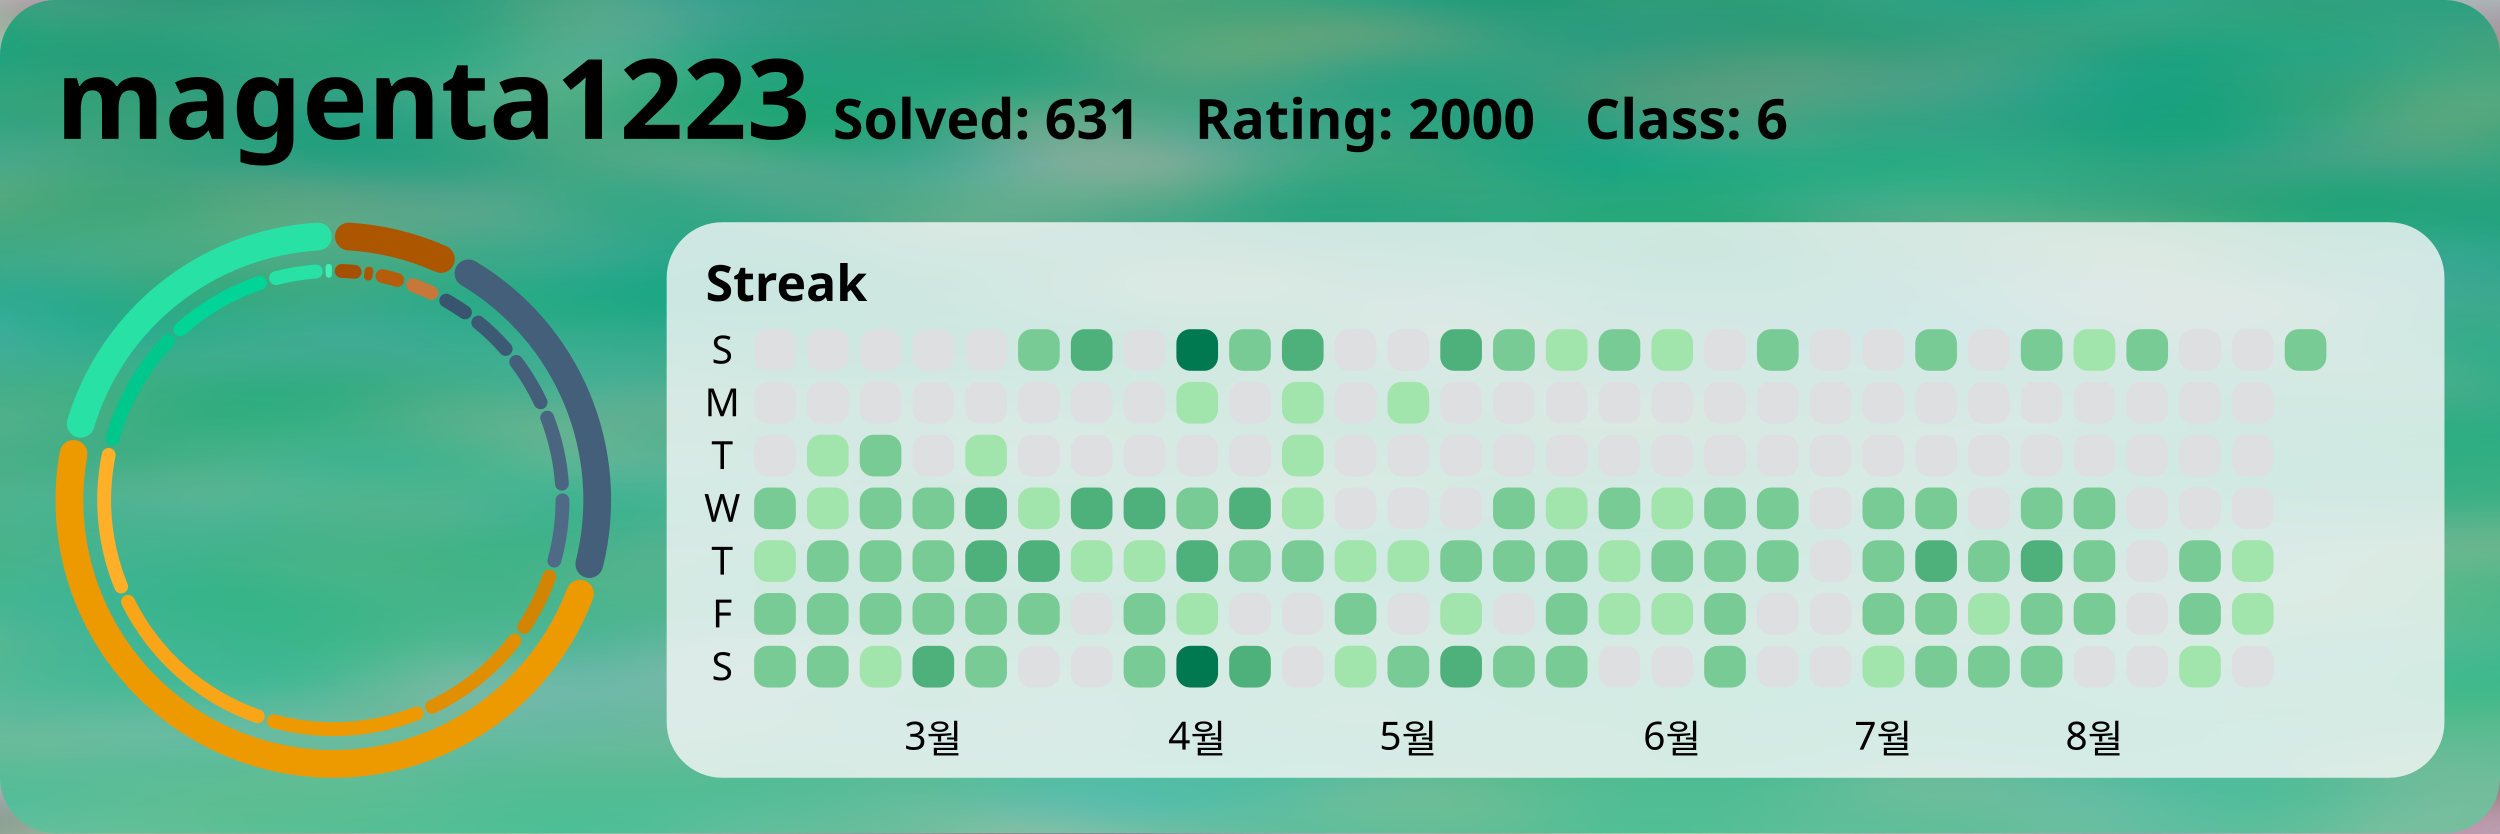
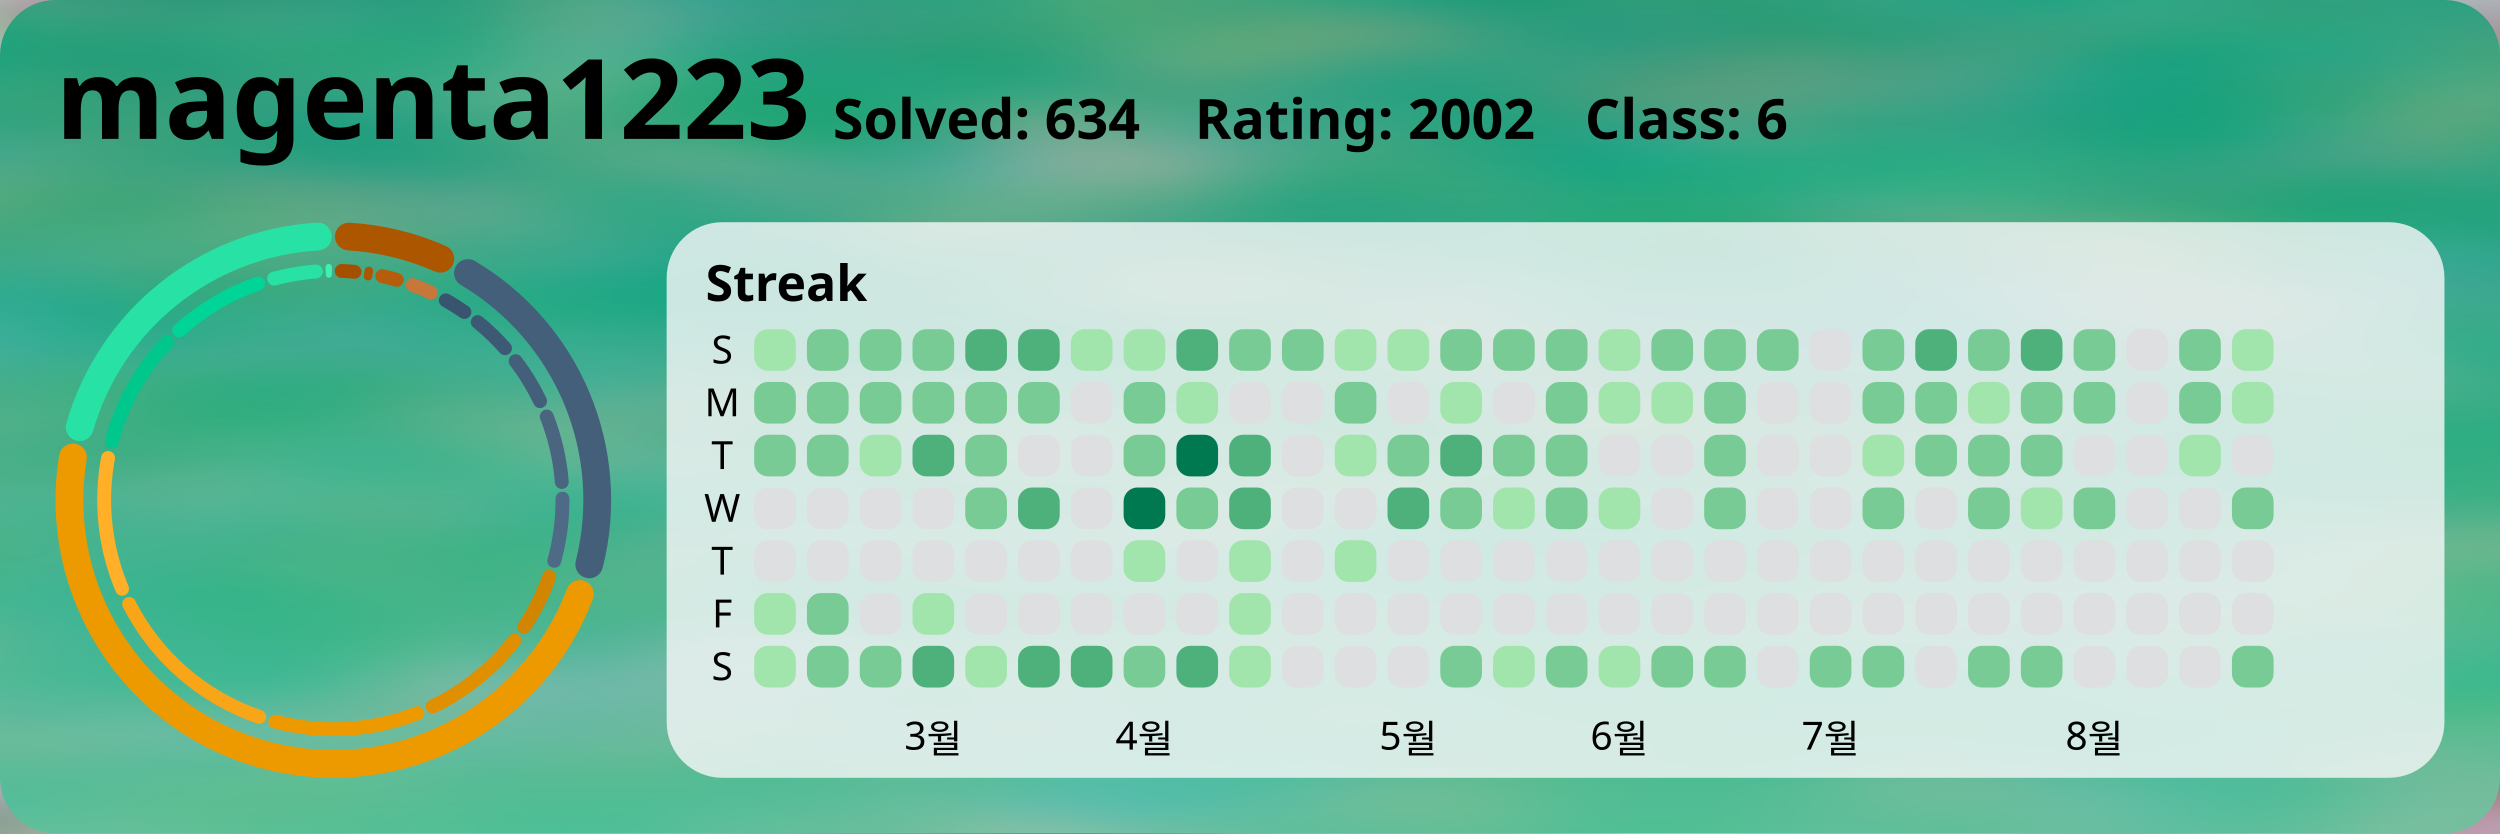
<svg xmlns="http://www.w3.org/2000/svg" id="svg" width="2700" height="900">
  <defs>
    <linearGradient id="ffflux-gradient" gradientTransform="rotate(360, 0.5, 0.5)" x1="50%" y1="0%" x2="50%" y2="100%">
      <stop id="stop1" stop-color="#00C78B" stop-opacity="1" offset="0%" />
      <stop id="stop2" stop-color="#51FDBD" stop-opacity="1" offset="100%" />
    </linearGradient>
    <filter id="ffflux-filter" x="-20%" y="-20%" width="140%" height="140%" filterUnits="objectBoundingBox" primitiveUnits="userSpaceOnUse" color-interpolation-filters="sRGB">
      <feTurbulence type="fractalNoise" baseFrequency="0.002 0.007" numOctaves="2" seed="2" stitchTiles="stitch" x="0%" y="0%" width="100%" height="100%" result="turbulence" />
      <feGaussianBlur stdDeviation="0 0" x="0%" y="0%" width="100%" height="100%" in="turbulence" edgeMode="duplicate" result="blur" />
      <feBlend mode="screen" x="0%" y="0%" width="100%" height="100%" in="SourceGraphic" in2="blur" result="blend" />
      <feComponentTransfer>
        <feFuncR type="linear" slope="0.75" />
        <feFuncG type="linear" slope="0.75" />
        <feFuncB type="linear" slope="0.75" />
      </feComponentTransfer>
    </filter>
  </defs>
  <rect width="2700" height="900" fill="url(#ffflux-gradient)" filter="url(#ffflux-filter)" rx="60" ry="60" />
  <text x="60" y="150" style="font-size: 120px; color: black; font-family: &quot;Noto Sans&quot;, sans-serif; font-weight: bold;">magenta1223</text>
-   <text x="899.531" y="150" style="font-size: 60px; color: black; font-family: &quot;Noto Sans&quot;, sans-serif; font-weight: bold;">Solved: 631</text>
-   <text x="1290.359" y="150" style="font-size: 60px; color: black; font-family: &quot;Noto Sans&quot;, sans-serif; font-weight: bold;">Rating: 2000</text>
+   <text x="899.531" y="150" style="font-size: 60px; color: black; font-family: &quot;Noto Sans&quot;, sans-serif; font-weight: bold;">Solved: 634</text>
+   <text x="1290.359" y="150" style="font-size: 60px; color: black; font-family: &quot;Noto Sans&quot;, sans-serif; font-weight: bold;">Rating: 2002</text>
  <text x="1711.656" y="150" style="font-size: 60px; color: black; font-family: &quot;Noto Sans&quot;, sans-serif; font-weight: bold;">Class: 6</text>
  <g transform="translate(360,540)">
    <path d="M0,-255L0,-240Z" fill="#9D4900" />
-     <path d="M1.528,-247.335A7.5,7.5,0,0,1,9.302,-254.83A255,255,0,0,1,23.724,-253.894A7.5,7.5,0,0,1,30.463,-245.457L30.463,-245.457A7.5,7.5,0,0,1,22.328,-238.959A240,240,0,0,0,8.754,-239.84A7.5,7.5,0,0,1,1.528,-247.335Z" fill="#A54F00" />
-     <path d="M33.865,-247.913A4.712,4.712,0,1,1,43.173,-246.462L42.153,-240.837A4.569,4.569,0,0,1,33.126,-242.244Z" fill="#AD5600" />
-     <path d="M45.667,-243.088A7.5,7.5,0,0,1,54.654,-249.074A255,255,0,0,1,71.123,-244.881A7.5,7.5,0,0,1,76.152,-235.325L76.152,-235.325A7.5,7.5,0,0,1,66.939,-230.476A240,240,0,0,0,51.439,-234.423A7.5,7.5,0,0,1,45.667,-243.088Z" fill="#B55D0A" />
-     <path d="M79.054,-234.366A7.5,7.5,0,0,1,88.786,-239.044A255,255,0,0,1,109.13,-230.468A7.5,7.5,0,0,1,112.577,-220.235L112.577,-220.235A7.5,7.5,0,0,1,102.71,-216.911A240,240,0,0,0,83.564,-224.983A7.5,7.5,0,0,1,79.054,-234.366Z" fill="#C67739" />
-     <path d="M115.289,-218.827A7.5,7.5,0,0,1,125.642,-221.899A255,255,0,0,1,146.453,-208.75A7.5,7.5,0,0,1,148.124,-198.082L148.124,-198.082A7.5,7.5,0,0,1,137.838,-196.47A240,240,0,0,0,118.251,-208.846A7.5,7.5,0,0,1,115.289,-218.827Z" fill="#38546E" />
-     <path d="M150.56,-196.236A7.5,7.5,0,0,1,161.282,-197.517A255,255,0,0,1,191.768,-168.077A7.5,7.5,0,0,1,190.862,-157.317L190.862,-157.317A7.5,7.5,0,0,1,180.488,-158.19A240,240,0,0,0,151.795,-185.899A7.5,7.5,0,0,1,150.56,-196.236Z" fill="#3D5A74" />
-     <path d="M192.791,-154.947A7.5,7.5,0,0,1,203.512,-153.649A255,255,0,0,1,230.668,-108.708A7.5,7.5,0,0,1,226.831,-98.614L226.831,-98.614A7.5,7.5,0,0,1,217.099,-102.313A240,240,0,0,0,191.54,-144.611A7.5,7.5,0,0,1,192.791,-154.947Z" fill="#435F7A" />
-     <path d="M228.032,-95.804A7.5,7.5,0,0,1,237.979,-91.602A255,255,0,0,1,254.35,-18.189A7.5,7.5,0,0,1,247.131,-10.159L247.131,-10.159A7.5,7.5,0,0,1,239.389,-17.119A240,240,0,0,0,223.98,-86.213A7.5,7.5,0,0,1,228.032,-95.804Z" fill="#496580" />
-     <path d="M247.238,-7.105A7.5,7.5,0,0,1,255,0.402A255,255,0,0,1,245.917,67.451A7.5,7.5,0,0,1,236.438,72.623L236.438,72.623A7.5,7.5,0,0,1,231.452,63.484A240,240,0,0,0,240,0.379A7.5,7.5,0,0,1,247.238,-7.105Z" fill="#4E6A86" />
-     <path d="M235.523,75.539A7.5,7.5,0,0,1,240.345,85.2A255,255,0,0,1,212.336,141.203A7.5,7.5,0,0,1,201.713,143.14L201.713,143.14A7.5,7.5,0,0,1,199.846,132.897A240,240,0,0,0,226.207,80.189A7.5,7.5,0,0,1,235.523,75.539Z" fill="#D28500" />
-     <path d="M199.929,145.621A7.5,7.5,0,0,1,201.477,156.308A255,255,0,0,1,109.857,230.123A7.5,7.5,0,0,1,99.744,226.337L99.744,226.337A7.5,7.5,0,0,1,103.394,216.586A240,240,0,0,0,189.625,147.113A7.5,7.5,0,0,1,199.929,145.621Z" fill="#DF8F00" />
-     <path d="M96.94,227.552A7.5,7.5,0,0,1,92.787,237.52A255,255,0,0,1,-66.224,246.251A7.5,7.5,0,0,1,-71.443,236.797L-71.443,236.797A7.5,7.5,0,0,1,-62.329,231.765A240,240,0,0,0,87.329,223.548A7.5,7.5,0,0,1,96.94,227.552Z" fill="#EC9A00" />
-     <path d="M-74.363,235.897A7.5,7.5,0,0,1,-84.001,240.767A255,255,0,0,1,-228.454,113.287A7.5,7.5,0,0,1,-224.819,103.119L-224.819,103.119A7.5,7.5,0,0,1,-215.015,106.623A240,240,0,0,0,-79.06,226.604A7.5,7.5,0,0,1,-74.363,235.897Z" fill="#F9A518" />
-     <path d="M-226.076,100.333A7.5,7.5,0,0,1,-236.105,96.33A255,255,0,0,1,-250.023,-50.133A7.5,7.5,0,0,1,-240.928,-55.953L-240.928,-55.953A7.5,7.5,0,0,1,-235.316,-47.184A240,240,0,0,0,-222.216,90.664A7.5,7.5,0,0,1,-226.076,100.333Z" fill="#FFB028" />
-     <path d="M-240.218,-58.926A7.5,7.5,0,0,1,-245.703,-68.227A255,255,0,0,1,-183.711,-176.848A7.5,7.5,0,0,1,-172.913,-176.857L-172.913,-176.857A7.5,7.5,0,0,1,-172.904,-166.445A240,240,0,0,0,-231.25,-64.214A7.5,7.5,0,0,1,-240.218,-58.926Z" fill="#00C78B" />
-     <path d="M-170.714,-178.98A7.5,7.5,0,0,1,-170.329,-189.771A255,255,0,0,1,-81.595,-241.593A7.5,7.5,0,0,1,-72.007,-236.626L-72.007,-236.626A7.5,7.5,0,0,1,-76.796,-227.382A240,240,0,0,0,-160.31,-178.608A7.5,7.5,0,0,1,-170.714,-178.98Z" fill="#00D497" />
-     <path d="M-69.078,-237.498A7.5,7.5,0,0,1,-63.765,-246.899A255,255,0,0,1,-19.457,-254.257A7.5,7.5,0,0,1,-11.391,-247.078L-11.391,-247.078A7.5,7.5,0,0,1,-18.313,-239.3A240,240,0,0,0,-60.014,-232.375A7.5,7.5,0,0,1,-69.078,-237.498Z" fill="#27E2A4" />
-     <path d="M-8.502,-251.322A3.489,3.489,0,1,1,-1.528,-251.461L-1.528,-243.277A3.325,3.325,0,0,1,-8.176,-243.144Z" fill="#3EF0B1" />
+     <path d="M1.528,-247.335A7.5,7.5,0,0,1,9.302,-254.83A255,255,0,0,1,23.568,-253.909A7.5,7.5,0,0,1,30.312,-245.476L30.312,-245.476A7.5,7.5,0,0,1,22.181,-238.973A240,240,0,0,0,8.754,-239.84A7.5,7.5,0,0,1,1.528,-247.335Z" fill="#A54F00" />
+     <path d="M33.716,-247.963A4.683,4.683,0,1,1,42.969,-246.528L41.943,-240.844A4.54,4.54,0,0,1,32.973,-242.235Z" fill="#AD5600" />
+     <path d="M45.46,-243.126A7.5,7.5,0,0,1,54.442,-249.121A255,255,0,0,1,70.752,-244.988A7.5,7.5,0,0,1,75.796,-235.44L75.796,-235.44A7.5,7.5,0,0,1,66.59,-230.577A240,240,0,0,0,51.239,-234.466A7.5,7.5,0,0,1,45.46,-243.126Z" fill="#B55D0A" />
+     <path d="M78.699,-234.486A7.5,7.5,0,0,1,88.425,-239.178A255,255,0,0,1,108.607,-230.715A7.5,7.5,0,0,1,112.077,-220.49L112.077,-220.49A7.5,7.5,0,0,1,102.218,-217.144A240,240,0,0,0,83.223,-225.109A7.5,7.5,0,0,1,78.699,-234.486Z" fill="#C67739" />
+     <path d="M114.793,-219.088A7.5,7.5,0,0,1,125.138,-222.184A255,255,0,0,1,145.811,-209.199A7.5,7.5,0,0,1,147.515,-198.536L147.515,-198.536A7.5,7.5,0,0,1,137.234,-196.893A240,240,0,0,0,117.777,-209.114A7.5,7.5,0,0,1,114.793,-219.088Z" fill="#38546E" />
+     <path d="M149.956,-196.698A7.5,7.5,0,0,1,160.675,-198.012A255,255,0,0,1,191.059,-168.882A7.5,7.5,0,0,1,190.199,-158.118L190.199,-158.118A7.5,7.5,0,0,1,179.821,-158.948A240,240,0,0,0,151.223,-186.364A7.5,7.5,0,0,1,149.956,-196.698Z" fill="#3D5A74" />
+     <path d="M192.138,-155.757A7.5,7.5,0,0,1,202.863,-154.504A255,255,0,0,1,230.063,-109.982A7.5,7.5,0,0,1,226.282,-99.867L226.282,-99.867A7.5,7.5,0,0,1,216.53,-103.512A240,240,0,0,0,190.93,-145.415A7.5,7.5,0,0,1,192.138,-155.757Z" fill="#435F7A" />
+     <path d="M227.499,-97.064A7.5,7.5,0,0,1,237.469,-92.916A255,255,0,0,1,254.211,-20.04A7.5,7.5,0,0,1,247.051,-11.957L247.051,-11.957A7.5,7.5,0,0,1,239.258,-18.861A240,240,0,0,0,223.5,-87.451A7.5,7.5,0,0,1,227.499,-97.064Z" fill="#496580" />
+     <path d="M247.18,-8.904A7.5,7.5,0,0,1,254.996,-1.454A255,255,0,0,1,245.847,67.707A7.5,7.5,0,0,1,236.362,72.869L236.362,72.869A7.5,7.5,0,0,1,231.385,63.724A240,240,0,0,0,239.996,-1.368A7.5,7.5,0,0,1,247.18,-8.904Z" fill="#4E6A86" />
+     <path d="M235.444,75.784A7.5,7.5,0,0,1,240.257,85.45A255,255,0,0,1,212.403,141.103A7.5,7.5,0,0,1,201.78,143.044L201.78,143.044A7.5,7.5,0,0,1,199.909,132.803A240,240,0,0,0,226.124,80.424A7.5,7.5,0,0,1,235.444,75.784Z" fill="#D28500" />
+     <path d="M199.998,145.526A7.5,7.5,0,0,1,201.551,156.213A255,255,0,0,1,110.552,229.789A7.5,7.5,0,0,1,100.428,226.034L100.428,226.034A7.5,7.5,0,0,1,104.049,216.272A240,240,0,0,0,189.695,147.024A7.5,7.5,0,0,1,199.998,145.526Z" fill="#DF8F00" />
+     <path d="M97.628,227.257A7.5,7.5,0,0,1,93.505,237.238A255,255,0,0,1,-64.652,246.668A7.5,7.5,0,0,1,-69.931,237.248L-69.931,237.248A7.5,7.5,0,0,1,-60.849,232.158A240,240,0,0,0,88.005,223.283A7.5,7.5,0,0,1,97.628,227.257Z" fill="#EC9A00" />
+     <path d="M-72.857,236.366A7.5,7.5,0,0,1,-82.463,241.298A255,255,0,0,1,-227.263,115.656A7.5,7.5,0,0,1,-223.735,105.451L-223.735,105.451A7.5,7.5,0,0,1,-213.895,108.853A240,240,0,0,0,-77.612,227.104A7.5,7.5,0,0,1,-72.857,236.366Z" fill="#F9A518" />
+     <path d="M-225.02,102.679A7.5,7.5,0,0,1,-235.09,98.78A255,255,0,0,1,-250.678,-46.748A7.5,7.5,0,0,1,-241.662,-52.691L-241.662,-52.691A7.5,7.5,0,0,1,-235.932,-43.999A240,240,0,0,0,-221.262,92.969A7.5,7.5,0,0,1,-225.02,102.679Z" fill="#FFB028" />
+     <path d="M-240.993,-55.673A7.5,7.5,0,0,1,-246.603,-64.9A255,255,0,0,1,-184.819,-175.69A7.5,7.5,0,0,1,-174.021,-175.766L-174.021,-175.766A7.5,7.5,0,0,1,-173.947,-165.355A240,240,0,0,0,-232.097,-61.082A7.5,7.5,0,0,1,-240.993,-55.673Z" fill="#00C78B" />
+     <path d="M-171.836,-177.903A7.5,7.5,0,0,1,-171.519,-188.696A255,255,0,0,1,-83.659,-240.886A7.5,7.5,0,0,1,-74.029,-236.002L-74.029,-236.002A7.5,7.5,0,0,1,-78.738,-226.716A240,240,0,0,0,-161.429,-177.597A7.5,7.5,0,0,1,-171.836,-177.903Z" fill="#00D497" />
+     <path d="M-71.107,-236.898A7.5,7.5,0,0,1,-65.875,-246.344A255,255,0,0,1,-19.409,-254.26A7.5,7.5,0,0,1,-11.344,-247.08L-11.344,-247.08A7.5,7.5,0,0,1,-18.268,-239.304A240,240,0,0,0,-62,-231.853A7.5,7.5,0,0,1,-71.107,-236.898Z" fill="#27E2A4" />
+     <path d="M-8.456,-251.348A3.465,3.465,0,1,1,-1.528,-251.485L-1.528,-243.254A3.302,3.302,0,0,1,-8.129,-243.123Z" fill="#3EF0B1" />
    <path d="M0,-255L0,-240Z" fill="#51FDBD" />
    <path d="M0,-255L0,-240Z" fill="#009EE5" />
    <path d="M0,-255L0,-240Z" fill="#00A9F0" />
    <path d="M0,-255L0,-240Z" fill="#00B4FC" />
    <path d="M0,-255L0,-240Z" fill="#2BBFFF" />
    <path d="M0,-255L0,-240Z" fill="#41CAFF" />
    <path d="M0,-255L0,-240Z" fill="#E0004C" />
    <path d="M0,-255L0,-240Z" fill="#EA0053" />
    <path d="M0,-255L0,-240Z" fill="#F5005A" />
    <path d="M0,-255L0,-240Z" fill="#FF0062" />
    <path d="M0,-255L0,-240Z" fill="#CE3D38" />
-     <path d="M1.761,-284.507A15,15,0,0,1,17.643,-299.481A300,300,0,0,1,122.294,-273.942A15,15,0,0,1,129.493,-253.335L129.493,-253.335A15,15,0,0,1,110.064,-246.548A270,270,0,0,0,15.879,-269.533A15,15,0,0,1,1.761,-284.507Z" fill="#AD5600" />
-     <path d="M132.619,-251.713A15,15,0,0,1,153.613,-257.688A300,300,0,0,1,291.016,72.866A15,15,0,0,1,271.973,83.534L271.973,83.534A15,15,0,0,1,261.915,65.58A270,270,0,0,0,138.252,-231.919A15,15,0,0,1,132.619,-251.713Z" fill="#435F7A" />
-     <path d="M270.918,86.895A15,15,0,0,1,280.447,106.533A300,300,0,0,1,-295.39,-52.388A15,15,0,0,1,-277.137,-64.359L-277.137,-64.359A15,15,0,0,1,-265.851,-47.15A270,270,0,0,0,252.403,95.879A15,15,0,0,1,270.918,86.895Z" fill="#EC9A00" />
-     <path d="M-276.319,-67.785A15,15,0,0,1,-287.196,-86.71A300,300,0,0,1,-17.643,-299.481A15,15,0,0,1,-1.761,-284.507L-1.761,-284.507A15,15,0,0,1,-15.879,-269.533A270,270,0,0,0,-258.476,-78.039A15,15,0,0,1,-276.319,-67.785Z" fill="#27E2A4" />
+     <path d="M1.761,-284.507A15,15,0,0,1,17.643,-299.481A300,300,0,0,1,121.672,-274.219A15,15,0,0,1,128.918,-253.628L128.918,-253.628A15,15,0,0,1,109.505,-246.797A270,270,0,0,0,15.879,-269.533A15,15,0,0,1,1.761,-284.507Z" fill="#AD5600" />
+     <path d="M132.048,-252.013A15,15,0,0,1,153.028,-258.035A300,300,0,0,1,290.94,73.169A15,15,0,0,1,271.886,83.817L271.886,83.817A15,15,0,0,1,261.846,65.852A270,270,0,0,0,137.726,-232.232A15,15,0,0,1,132.048,-252.013Z" fill="#435F7A" />
+     <path d="M270.827,87.176A15,15,0,0,1,280.337,106.824A300,300,0,0,1,-296.072,-48.391A15,15,0,0,1,-277.982,-60.607L-277.982,-60.607A15,15,0,0,1,-266.464,-43.552A270,270,0,0,0,252.303,96.142A15,15,0,0,1,270.827,87.176Z" fill="#EC9A00" />
+     <path d="M-277.21,-64.043A15,15,0,0,1,-288.342,-82.82A300,300,0,0,1,-17.643,-299.481A15,15,0,0,1,-1.761,-284.507L-1.761,-284.507A15,15,0,0,1,-15.879,-269.533A270,270,0,0,0,-259.507,-74.538A15,15,0,0,1,-277.21,-64.043Z" fill="#27E2A4" />
    <path d="M0,-300L0,-270Z" fill="#00B4FC" />
    <path d="M0,-300L0,-270Z" fill="#F5005A" />
  </g>
  <rect transform="translate(720,240)" width="1920" height="600" rx="60" ry="60" style="fill: rgb(247, 248, 249); opacity: 0.8;" />
  <text transform="translate(720,240)" x="42" y="66" style="dominant-baseline: middle; font-size: 54px; color: black; font-family: &quot;Noto Sans&quot;, sans-serif; font-weight: bold;">Streak</text>
  <g transform="translate(780,378)">
    <text x="0" y="0" style="text-anchor: middle; dominant-baseline: middle; font-size: 42px; color: black; font-family: &quot;Noto Sans&quot;, sans-serif;">S</text>
    <text x="0" y="57" style="text-anchor: middle; dominant-baseline: middle; font-size: 42px; color: black; font-family: &quot;Noto Sans&quot;, sans-serif;">M</text>
    <text x="0" y="114" style="text-anchor: middle; dominant-baseline: middle; font-size: 42px; color: black; font-family: &quot;Noto Sans&quot;, sans-serif;">T</text>
    <text x="0" y="171" style="text-anchor: middle; dominant-baseline: middle; font-size: 42px; color: black; font-family: &quot;Noto Sans&quot;, sans-serif;">W</text>
    <text x="0" y="228" style="text-anchor: middle; dominant-baseline: middle; font-size: 42px; color: black; font-family: &quot;Noto Sans&quot;, sans-serif;">T</text>
    <text x="0" y="285" style="text-anchor: middle; dominant-baseline: middle; font-size: 42px; color: black; font-family: &quot;Noto Sans&quot;, sans-serif;">F</text>
    <text x="0" y="342" style="text-anchor: middle; dominant-baseline: middle; font-size: 42px; color: black; font-family: &quot;Noto Sans&quot;, sans-serif;">S</text>
-     <rect rx="15" ry="15" width="45" height="45" fill="#DDDFE0" x="34.5" y="-22.5" />
-     <rect rx="15" ry="15" width="45" height="45" fill="#DDDFE0" x="34.5" y="34.5" />
-     <rect rx="15" ry="15" width="45" height="45" fill="#DDDFE0" x="34.5" y="91.5" />
-     <rect rx="15" ry="15" width="45" height="45" fill="#78CB94" x="34.5" y="148.5" />
-     <rect rx="15" ry="15" width="45" height="45" fill="#A1E4AC" x="34.5" y="205.5" />
-     <rect rx="15" ry="15" width="45" height="45" fill="#78CB94" x="34.5" y="262.5" />
-     <rect rx="15" ry="15" width="45" height="45" fill="#78CB94" x="34.5" y="319.5" />
-     <rect rx="15" ry="15" width="45" height="45" fill="#DDDFE0" x="91.5" y="-22.5" />
-     <rect rx="15" ry="15" width="45" height="45" fill="#DDDFE0" x="91.5" y="34.5" />
-     <rect rx="15" ry="15" width="45" height="45" fill="#A1E4AC" x="91.5" y="91.5" />
-     <rect rx="15" ry="15" width="45" height="45" fill="#A1E4AC" x="91.5" y="148.5" />
-     <rect rx="15" ry="15" width="45" height="45" fill="#78CB94" x="91.5" y="205.5" />
+     <rect rx="15" ry="15" width="45" height="45" fill="#A1E4AC" x="34.5" y="-22.5" />
+     <rect rx="15" ry="15" width="45" height="45" fill="#78CB94" x="34.5" y="34.5" />
+     <rect rx="15" ry="15" width="45" height="45" fill="#78CB94" x="34.5" y="91.5" />
+     <rect rx="15" ry="15" width="45" height="45" fill="#DDDFE0" x="34.5" y="148.5" />
+     <rect rx="15" ry="15" width="45" height="45" fill="#DDDFE0" x="34.5" y="205.5" />
+     <rect rx="15" ry="15" width="45" height="45" fill="#A1E4AC" x="34.5" y="262.5" />
+     <rect rx="15" ry="15" width="45" height="45" fill="#A1E4AC" x="34.5" y="319.5" />
+     <rect rx="15" ry="15" width="45" height="45" fill="#78CB94" x="91.5" y="-22.5" />
+     <rect rx="15" ry="15" width="45" height="45" fill="#78CB94" x="91.5" y="34.5" />
+     <rect rx="15" ry="15" width="45" height="45" fill="#78CB94" x="91.5" y="91.5" />
+     <rect rx="15" ry="15" width="45" height="45" fill="#DDDFE0" x="91.5" y="148.5" />
+     <rect rx="15" ry="15" width="45" height="45" fill="#DDDFE0" x="91.5" y="205.5" />
    <rect rx="15" ry="15" width="45" height="45" fill="#78CB94" x="91.5" y="262.5" />
    <rect rx="15" ry="15" width="45" height="45" fill="#78CB94" x="91.5" y="319.5" />
-     <rect rx="15" ry="15" width="45" height="45" fill="#DDDFE0" x="148.5" y="-22.5" />
-     <rect rx="15" ry="15" width="45" height="45" fill="#DDDFE0" x="148.5" y="34.5" />
-     <rect rx="15" ry="15" width="45" height="45" fill="#78CB94" x="148.5" y="91.5" />
-     <rect rx="15" ry="15" width="45" height="45" fill="#78CB94" x="148.5" y="148.5" />
-     <rect rx="15" ry="15" width="45" height="45" fill="#78CB94" x="148.5" y="205.5" />
-     <rect rx="15" ry="15" width="45" height="45" fill="#78CB94" x="148.5" y="262.5" />
-     <rect rx="15" ry="15" width="45" height="45" fill="#A1E4AC" x="148.5" y="319.5" />
-     <rect rx="15" ry="15" width="45" height="45" fill="#DDDFE0" x="205.5" y="-22.5" />
-     <rect rx="15" ry="15" width="45" height="45" fill="#DDDFE0" x="205.5" y="34.5" />
-     <rect rx="15" ry="15" width="45" height="45" fill="#DDDFE0" x="205.5" y="91.5" />
-     <rect rx="15" ry="15" width="45" height="45" fill="#78CB94" x="205.5" y="148.5" />
-     <rect rx="15" ry="15" width="45" height="45" fill="#78CB94" x="205.5" y="205.5" />
-     <rect rx="15" ry="15" width="45" height="45" fill="#78CB94" x="205.5" y="262.5" />
+     <rect rx="15" ry="15" width="45" height="45" fill="#78CB94" x="148.5" y="-22.5" />
+     <rect rx="15" ry="15" width="45" height="45" fill="#78CB94" x="148.5" y="34.5" />
+     <rect rx="15" ry="15" width="45" height="45" fill="#A1E4AC" x="148.5" y="91.5" />
+     <rect rx="15" ry="15" width="45" height="45" fill="#DDDFE0" x="148.5" y="148.5" />
+     <rect rx="15" ry="15" width="45" height="45" fill="#DDDFE0" x="148.5" y="205.5" />
+     <rect rx="15" ry="15" width="45" height="45" fill="#DDDFE0" x="148.5" y="262.5" />
+     <rect rx="15" ry="15" width="45" height="45" fill="#78CB94" x="148.5" y="319.5" />
+     <rect rx="15" ry="15" width="45" height="45" fill="#78CB94" x="205.5" y="-22.5" />
+     <rect rx="15" ry="15" width="45" height="45" fill="#78CB94" x="205.5" y="34.5" />
+     <rect rx="15" ry="15" width="45" height="45" fill="#4EB17C" x="205.5" y="91.5" />
+     <rect rx="15" ry="15" width="45" height="45" fill="#DDDFE0" x="205.5" y="148.5" />
+     <rect rx="15" ry="15" width="45" height="45" fill="#DDDFE0" x="205.5" y="205.5" />
+     <rect rx="15" ry="15" width="45" height="45" fill="#A1E4AC" x="205.5" y="262.5" />
    <rect rx="15" ry="15" width="45" height="45" fill="#4EB17C" x="205.5" y="319.5" />
    <text x="228" y="399" style="text-anchor: middle; dominant-baseline: hanging; font-size: 42px; color: black; font-family: &quot;Noto Sans&quot;, sans-serif;">3월</text>
-     <rect rx="15" ry="15" width="45" height="45" fill="#DDDFE0" x="262.5" y="-22.5" />
-     <rect rx="15" ry="15" width="45" height="45" fill="#DDDFE0" x="262.5" y="34.5" />
-     <rect rx="15" ry="15" width="45" height="45" fill="#A1E4AC" x="262.5" y="91.5" />
-     <rect rx="15" ry="15" width="45" height="45" fill="#4EB17C" x="262.5" y="148.5" />
-     <rect rx="15" ry="15" width="45" height="45" fill="#4EB17C" x="262.5" y="205.5" />
-     <rect rx="15" ry="15" width="45" height="45" fill="#78CB94" x="262.5" y="262.5" />
-     <rect rx="15" ry="15" width="45" height="45" fill="#78CB94" x="262.5" y="319.5" />
-     <rect rx="15" ry="15" width="45" height="45" fill="#78CB94" x="319.5" y="-22.5" />
-     <rect rx="15" ry="15" width="45" height="45" fill="#DDDFE0" x="319.5" y="34.5" />
+     <rect rx="15" ry="15" width="45" height="45" fill="#4EB17C" x="262.5" y="-22.5" />
+     <rect rx="15" ry="15" width="45" height="45" fill="#78CB94" x="262.5" y="34.5" />
+     <rect rx="15" ry="15" width="45" height="45" fill="#78CB94" x="262.5" y="91.5" />
+     <rect rx="15" ry="15" width="45" height="45" fill="#78CB94" x="262.5" y="148.5" />
+     <rect rx="15" ry="15" width="45" height="45" fill="#DDDFE0" x="262.5" y="205.5" />
+     <rect rx="15" ry="15" width="45" height="45" fill="#DDDFE0" x="262.5" y="262.5" />
+     <rect rx="15" ry="15" width="45" height="45" fill="#A1E4AC" x="262.5" y="319.5" />
+     <rect rx="15" ry="15" width="45" height="45" fill="#4EB17C" x="319.5" y="-22.5" />
+     <rect rx="15" ry="15" width="45" height="45" fill="#78CB94" x="319.5" y="34.5" />
    <rect rx="15" ry="15" width="45" height="45" fill="#DDDFE0" x="319.5" y="91.5" />
-     <rect rx="15" ry="15" width="45" height="45" fill="#A1E4AC" x="319.5" y="148.5" />
-     <rect rx="15" ry="15" width="45" height="45" fill="#4EB17C" x="319.5" y="205.5" />
-     <rect rx="15" ry="15" width="45" height="45" fill="#78CB94" x="319.5" y="262.5" />
-     <rect rx="15" ry="15" width="45" height="45" fill="#DDDFE0" x="319.5" y="319.5" />
-     <rect rx="15" ry="15" width="45" height="45" fill="#4EB17C" x="376.5" y="-22.5" />
+     <rect rx="15" ry="15" width="45" height="45" fill="#4EB17C" x="319.5" y="148.5" />
+     <rect rx="15" ry="15" width="45" height="45" fill="#DDDFE0" x="319.5" y="205.5" />
+     <rect rx="15" ry="15" width="45" height="45" fill="#DDDFE0" x="319.5" y="262.5" />
+     <rect rx="15" ry="15" width="45" height="45" fill="#4EB17C" x="319.5" y="319.5" />
+     <rect rx="15" ry="15" width="45" height="45" fill="#A1E4AC" x="376.5" y="-22.5" />
    <rect rx="15" ry="15" width="45" height="45" fill="#DDDFE0" x="376.5" y="34.5" />
    <rect rx="15" ry="15" width="45" height="45" fill="#DDDFE0" x="376.5" y="91.5" />
-     <rect rx="15" ry="15" width="45" height="45" fill="#4EB17C" x="376.5" y="148.5" />
-     <rect rx="15" ry="15" width="45" height="45" fill="#A1E4AC" x="376.5" y="205.5" />
+     <rect rx="15" ry="15" width="45" height="45" fill="#DDDFE0" x="376.5" y="148.5" />
+     <rect rx="15" ry="15" width="45" height="45" fill="#DDDFE0" x="376.5" y="205.5" />
    <rect rx="15" ry="15" width="45" height="45" fill="#DDDFE0" x="376.5" y="262.5" />
-     <rect rx="15" ry="15" width="45" height="45" fill="#DDDFE0" x="376.5" y="319.5" />
-     <rect rx="15" ry="15" width="45" height="45" fill="#DDDFE0" x="433.5" y="-22.5" />
-     <rect rx="15" ry="15" width="45" height="45" fill="#DDDFE0" x="433.5" y="34.5" />
-     <rect rx="15" ry="15" width="45" height="45" fill="#DDDFE0" x="433.5" y="91.5" />
-     <rect rx="15" ry="15" width="45" height="45" fill="#4EB17C" x="433.5" y="148.5" />
+     <rect rx="15" ry="15" width="45" height="45" fill="#4EB17C" x="376.5" y="319.5" />
+     <rect rx="15" ry="15" width="45" height="45" fill="#A1E4AC" x="433.5" y="-22.5" />
+     <rect rx="15" ry="15" width="45" height="45" fill="#78CB94" x="433.5" y="34.5" />
+     <rect rx="15" ry="15" width="45" height="45" fill="#78CB94" x="433.5" y="91.5" />
+     <rect rx="15" ry="15" width="45" height="45" fill="#007950" x="433.5" y="148.5" />
    <rect rx="15" ry="15" width="45" height="45" fill="#A1E4AC" x="433.5" y="205.5" />
-     <rect rx="15" ry="15" width="45" height="45" fill="#78CB94" x="433.5" y="262.5" />
+     <rect rx="15" ry="15" width="45" height="45" fill="#DDDFE0" x="433.5" y="262.5" />
    <rect rx="15" ry="15" width="45" height="45" fill="#78CB94" x="433.5" y="319.5" />
-     <rect rx="15" ry="15" width="45" height="45" fill="#007950" x="490.5" y="-22.5" />
+     <text x="456" y="399" style="text-anchor: middle; dominant-baseline: hanging; font-size: 42px; color: black; font-family: &quot;Noto Sans&quot;, sans-serif;">4월</text>
+     <rect rx="15" ry="15" width="45" height="45" fill="#4EB17C" x="490.5" y="-22.5" />
    <rect rx="15" ry="15" width="45" height="45" fill="#A1E4AC" x="490.5" y="34.5" />
-     <rect rx="15" ry="15" width="45" height="45" fill="#DDDFE0" x="490.5" y="91.5" />
+     <rect rx="15" ry="15" width="45" height="45" fill="#007950" x="490.5" y="91.5" />
    <rect rx="15" ry="15" width="45" height="45" fill="#78CB94" x="490.5" y="148.5" />
-     <rect rx="15" ry="15" width="45" height="45" fill="#4EB17C" x="490.5" y="205.5" />
-     <rect rx="15" ry="15" width="45" height="45" fill="#A1E4AC" x="490.5" y="262.5" />
-     <rect rx="15" ry="15" width="45" height="45" fill="#007950" x="490.5" y="319.5" />
-     <text x="513" y="399" style="text-anchor: middle; dominant-baseline: hanging; font-size: 42px; color: black; font-family: &quot;Noto Sans&quot;, sans-serif;">4월</text>
+     <rect rx="15" ry="15" width="45" height="45" fill="#DDDFE0" x="490.5" y="205.5" />
+     <rect rx="15" ry="15" width="45" height="45" fill="#DDDFE0" x="490.5" y="262.5" />
+     <rect rx="15" ry="15" width="45" height="45" fill="#4EB17C" x="490.5" y="319.5" />
    <rect rx="15" ry="15" width="45" height="45" fill="#78CB94" x="547.5" y="-22.5" />
    <rect rx="15" ry="15" width="45" height="45" fill="#DDDFE0" x="547.5" y="34.5" />
-     <rect rx="15" ry="15" width="45" height="45" fill="#DDDFE0" x="547.5" y="91.5" />
+     <rect rx="15" ry="15" width="45" height="45" fill="#4EB17C" x="547.5" y="91.5" />
    <rect rx="15" ry="15" width="45" height="45" fill="#4EB17C" x="547.5" y="148.5" />
-     <rect rx="15" ry="15" width="45" height="45" fill="#78CB94" x="547.5" y="205.5" />
-     <rect rx="15" ry="15" width="45" height="45" fill="#DDDFE0" x="547.5" y="262.5" />
-     <rect rx="15" ry="15" width="45" height="45" fill="#4EB17C" x="547.5" y="319.5" />
-     <rect rx="15" ry="15" width="45" height="45" fill="#4EB17C" x="604.5" y="-22.5" />
-     <rect rx="15" ry="15" width="45" height="45" fill="#A1E4AC" x="604.5" y="34.5" />
-     <rect rx="15" ry="15" width="45" height="45" fill="#A1E4AC" x="604.5" y="91.5" />
-     <rect rx="15" ry="15" width="45" height="45" fill="#A1E4AC" x="604.5" y="148.5" />
-     <rect rx="15" ry="15" width="45" height="45" fill="#78CB94" x="604.5" y="205.5" />
+     <rect rx="15" ry="15" width="45" height="45" fill="#A1E4AC" x="547.5" y="205.5" />
+     <rect rx="15" ry="15" width="45" height="45" fill="#A1E4AC" x="547.5" y="262.5" />
+     <rect rx="15" ry="15" width="45" height="45" fill="#A1E4AC" x="547.5" y="319.5" />
+     <rect rx="15" ry="15" width="45" height="45" fill="#78CB94" x="604.5" y="-22.5" />
+     <rect rx="15" ry="15" width="45" height="45" fill="#DDDFE0" x="604.5" y="34.5" />
+     <rect rx="15" ry="15" width="45" height="45" fill="#DDDFE0" x="604.5" y="91.5" />
+     <rect rx="15" ry="15" width="45" height="45" fill="#DDDFE0" x="604.5" y="148.5" />
+     <rect rx="15" ry="15" width="45" height="45" fill="#DDDFE0" x="604.5" y="205.5" />
    <rect rx="15" ry="15" width="45" height="45" fill="#DDDFE0" x="604.5" y="262.5" />
    <rect rx="15" ry="15" width="45" height="45" fill="#DDDFE0" x="604.5" y="319.5" />
-     <rect rx="15" ry="15" width="45" height="45" fill="#DDDFE0" x="661.5" y="-22.5" />
-     <rect rx="15" ry="15" width="45" height="45" fill="#DDDFE0" x="661.5" y="34.5" />
-     <rect rx="15" ry="15" width="45" height="45" fill="#DDDFE0" x="661.5" y="91.5" />
+     <rect rx="15" ry="15" width="45" height="45" fill="#A1E4AC" x="661.5" y="-22.5" />
+     <rect rx="15" ry="15" width="45" height="45" fill="#78CB94" x="661.5" y="34.5" />
+     <rect rx="15" ry="15" width="45" height="45" fill="#A1E4AC" x="661.5" y="91.5" />
    <rect rx="15" ry="15" width="45" height="45" fill="#DDDFE0" x="661.5" y="148.5" />
    <rect rx="15" ry="15" width="45" height="45" fill="#A1E4AC" x="661.5" y="205.5" />
-     <rect rx="15" ry="15" width="45" height="45" fill="#78CB94" x="661.5" y="262.5" />
-     <rect rx="15" ry="15" width="45" height="45" fill="#A1E4AC" x="661.5" y="319.5" />
-     <rect rx="15" ry="15" width="45" height="45" fill="#DDDFE0" x="718.5" y="-22.5" />
-     <rect rx="15" ry="15" width="45" height="45" fill="#A1E4AC" x="718.5" y="34.5" />
-     <rect rx="15" ry="15" width="45" height="45" fill="#DDDFE0" x="718.5" y="91.5" />
-     <rect rx="15" ry="15" width="45" height="45" fill="#DDDFE0" x="718.5" y="148.5" />
-     <rect rx="15" ry="15" width="45" height="45" fill="#A1E4AC" x="718.5" y="205.5" />
+     <rect rx="15" ry="15" width="45" height="45" fill="#DDDFE0" x="661.5" y="262.5" />
+     <rect rx="15" ry="15" width="45" height="45" fill="#DDDFE0" x="661.5" y="319.5" />
+     <rect rx="15" ry="15" width="45" height="45" fill="#A1E4AC" x="718.5" y="-22.5" />
+     <rect rx="15" ry="15" width="45" height="45" fill="#DDDFE0" x="718.5" y="34.5" />
+     <rect rx="15" ry="15" width="45" height="45" fill="#78CB94" x="718.5" y="91.5" />
+     <rect rx="15" ry="15" width="45" height="45" fill="#4EB17C" x="718.5" y="148.5" />
+     <rect rx="15" ry="15" width="45" height="45" fill="#DDDFE0" x="718.5" y="205.5" />
    <rect rx="15" ry="15" width="45" height="45" fill="#DDDFE0" x="718.5" y="262.5" />
-     <rect rx="15" ry="15" width="45" height="45" fill="#78CB94" x="718.5" y="319.5" />
+     <rect rx="15" ry="15" width="45" height="45" fill="#DDDFE0" x="718.5" y="319.5" />
    <text x="741" y="399" style="text-anchor: middle; dominant-baseline: hanging; font-size: 42px; color: black; font-family: &quot;Noto Sans&quot;, sans-serif;">5월</text>
-     <rect rx="15" ry="15" width="45" height="45" fill="#4EB17C" x="775.5" y="-22.5" />
-     <rect rx="15" ry="15" width="45" height="45" fill="#DDDFE0" x="775.5" y="34.5" />
-     <rect rx="15" ry="15" width="45" height="45" fill="#DDDFE0" x="775.5" y="91.5" />
-     <rect rx="15" ry="15" width="45" height="45" fill="#DDDFE0" x="775.5" y="148.5" />
-     <rect rx="15" ry="15" width="45" height="45" fill="#78CB94" x="775.5" y="205.5" />
-     <rect rx="15" ry="15" width="45" height="45" fill="#A1E4AC" x="775.5" y="262.5" />
-     <rect rx="15" ry="15" width="45" height="45" fill="#4EB17C" x="775.5" y="319.5" />
+     <rect rx="15" ry="15" width="45" height="45" fill="#78CB94" x="775.5" y="-22.5" />
+     <rect rx="15" ry="15" width="45" height="45" fill="#A1E4AC" x="775.5" y="34.5" />
+     <rect rx="15" ry="15" width="45" height="45" fill="#4EB17C" x="775.5" y="91.5" />
+     <rect rx="15" ry="15" width="45" height="45" fill="#78CB94" x="775.5" y="148.5" />
+     <rect rx="15" ry="15" width="45" height="45" fill="#DDDFE0" x="775.5" y="205.5" />
+     <rect rx="15" ry="15" width="45" height="45" fill="#DDDFE0" x="775.5" y="262.5" />
+     <rect rx="15" ry="15" width="45" height="45" fill="#78CB94" x="775.5" y="319.5" />
    <rect rx="15" ry="15" width="45" height="45" fill="#78CB94" x="832.5" y="-22.5" />
    <rect rx="15" ry="15" width="45" height="45" fill="#DDDFE0" x="832.5" y="34.5" />
-     <rect rx="15" ry="15" width="45" height="45" fill="#DDDFE0" x="832.5" y="91.5" />
-     <rect rx="15" ry="15" width="45" height="45" fill="#78CB94" x="832.5" y="148.5" />
-     <rect rx="15" ry="15" width="45" height="45" fill="#78CB94" x="832.5" y="205.5" />
+     <rect rx="15" ry="15" width="45" height="45" fill="#78CB94" x="832.5" y="91.5" />
+     <rect rx="15" ry="15" width="45" height="45" fill="#A1E4AC" x="832.5" y="148.5" />
+     <rect rx="15" ry="15" width="45" height="45" fill="#DDDFE0" x="832.5" y="205.5" />
    <rect rx="15" ry="15" width="45" height="45" fill="#DDDFE0" x="832.5" y="262.5" />
-     <rect rx="15" ry="15" width="45" height="45" fill="#78CB94" x="832.5" y="319.5" />
-     <rect rx="15" ry="15" width="45" height="45" fill="#A1E4AC" x="889.5" y="-22.5" />
-     <rect rx="15" ry="15" width="45" height="45" fill="#DDDFE0" x="889.5" y="34.5" />
-     <rect rx="15" ry="15" width="45" height="45" fill="#DDDFE0" x="889.5" y="91.5" />
-     <rect rx="15" ry="15" width="45" height="45" fill="#A1E4AC" x="889.5" y="148.5" />
-     <rect rx="15" ry="15" width="45" height="45" fill="#78CB94" x="889.5" y="205.5" />
-     <rect rx="15" ry="15" width="45" height="45" fill="#78CB94" x="889.5" y="262.5" />
+     <rect rx="15" ry="15" width="45" height="45" fill="#A1E4AC" x="832.5" y="319.5" />
+     <rect rx="15" ry="15" width="45" height="45" fill="#78CB94" x="889.5" y="-22.5" />
+     <rect rx="15" ry="15" width="45" height="45" fill="#78CB94" x="889.5" y="34.5" />
+     <rect rx="15" ry="15" width="45" height="45" fill="#78CB94" x="889.5" y="91.5" />
+     <rect rx="15" ry="15" width="45" height="45" fill="#78CB94" x="889.5" y="148.5" />
+     <rect rx="15" ry="15" width="45" height="45" fill="#DDDFE0" x="889.5" y="205.5" />
+     <rect rx="15" ry="15" width="45" height="45" fill="#DDDFE0" x="889.5" y="262.5" />
    <rect rx="15" ry="15" width="45" height="45" fill="#78CB94" x="889.5" y="319.5" />
-     <rect rx="15" ry="15" width="45" height="45" fill="#78CB94" x="946.5" y="-22.5" />
-     <rect rx="15" ry="15" width="45" height="45" fill="#DDDFE0" x="946.5" y="34.5" />
+     <rect rx="15" ry="15" width="45" height="45" fill="#A1E4AC" x="946.5" y="-22.5" />
+     <rect rx="15" ry="15" width="45" height="45" fill="#A1E4AC" x="946.5" y="34.5" />
    <rect rx="15" ry="15" width="45" height="45" fill="#DDDFE0" x="946.5" y="91.5" />
-     <rect rx="15" ry="15" width="45" height="45" fill="#78CB94" x="946.5" y="148.5" />
-     <rect rx="15" ry="15" width="45" height="45" fill="#A1E4AC" x="946.5" y="205.5" />
-     <rect rx="15" ry="15" width="45" height="45" fill="#A1E4AC" x="946.5" y="262.5" />
-     <rect rx="15" ry="15" width="45" height="45" fill="#DDDFE0" x="946.5" y="319.5" />
-     <rect rx="15" ry="15" width="45" height="45" fill="#A1E4AC" x="1003.5" y="-22.5" />
-     <rect rx="15" ry="15" width="45" height="45" fill="#DDDFE0" x="1003.5" y="34.5" />
+     <rect rx="15" ry="15" width="45" height="45" fill="#A1E4AC" x="946.5" y="148.5" />
+     <rect rx="15" ry="15" width="45" height="45" fill="#DDDFE0" x="946.5" y="205.5" />
+     <rect rx="15" ry="15" width="45" height="45" fill="#DDDFE0" x="946.5" y="262.5" />
+     <rect rx="15" ry="15" width="45" height="45" fill="#A1E4AC" x="946.5" y="319.5" />
+     <text x="969" y="399" style="text-anchor: middle; dominant-baseline: hanging; font-size: 42px; color: black; font-family: &quot;Noto Sans&quot;, sans-serif;">6월</text>
+     <rect rx="15" ry="15" width="45" height="45" fill="#78CB94" x="1003.5" y="-22.5" />
+     <rect rx="15" ry="15" width="45" height="45" fill="#A1E4AC" x="1003.5" y="34.5" />
    <rect rx="15" ry="15" width="45" height="45" fill="#DDDFE0" x="1003.5" y="91.5" />
-     <rect rx="15" ry="15" width="45" height="45" fill="#A1E4AC" x="1003.5" y="148.5" />
-     <rect rx="15" ry="15" width="45" height="45" fill="#78CB94" x="1003.5" y="205.5" />
-     <rect rx="15" ry="15" width="45" height="45" fill="#A1E4AC" x="1003.5" y="262.5" />
-     <rect rx="15" ry="15" width="45" height="45" fill="#DDDFE0" x="1003.5" y="319.5" />
-     <text x="1026" y="399" style="text-anchor: middle; dominant-baseline: hanging; font-size: 42px; color: black; font-family: &quot;Noto Sans&quot;, sans-serif;">6월</text>
-     <rect rx="15" ry="15" width="45" height="45" fill="#DDDFE0" x="1060.5" y="-22.5" />
-     <rect rx="15" ry="15" width="45" height="45" fill="#DDDFE0" x="1060.5" y="34.5" />
-     <rect rx="15" ry="15" width="45" height="45" fill="#DDDFE0" x="1060.5" y="91.5" />
+     <rect rx="15" ry="15" width="45" height="45" fill="#DDDFE0" x="1003.5" y="148.5" />
+     <rect rx="15" ry="15" width="45" height="45" fill="#DDDFE0" x="1003.5" y="205.5" />
+     <rect rx="15" ry="15" width="45" height="45" fill="#DDDFE0" x="1003.5" y="262.5" />
+     <rect rx="15" ry="15" width="45" height="45" fill="#78CB94" x="1003.5" y="319.5" />
+     <rect rx="15" ry="15" width="45" height="45" fill="#78CB94" x="1060.5" y="-22.5" />
+     <rect rx="15" ry="15" width="45" height="45" fill="#78CB94" x="1060.5" y="34.5" />
+     <rect rx="15" ry="15" width="45" height="45" fill="#78CB94" x="1060.5" y="91.5" />
    <rect rx="15" ry="15" width="45" height="45" fill="#78CB94" x="1060.5" y="148.5" />
-     <rect rx="15" ry="15" width="45" height="45" fill="#78CB94" x="1060.5" y="205.5" />
-     <rect rx="15" ry="15" width="45" height="45" fill="#78CB94" x="1060.5" y="262.5" />
+     <rect rx="15" ry="15" width="45" height="45" fill="#DDDFE0" x="1060.5" y="205.5" />
+     <rect rx="15" ry="15" width="45" height="45" fill="#DDDFE0" x="1060.5" y="262.5" />
    <rect rx="15" ry="15" width="45" height="45" fill="#78CB94" x="1060.5" y="319.5" />
    <rect rx="15" ry="15" width="45" height="45" fill="#78CB94" x="1117.5" y="-22.5" />
    <rect rx="15" ry="15" width="45" height="45" fill="#DDDFE0" x="1117.5" y="34.5" />
    <rect rx="15" ry="15" width="45" height="45" fill="#DDDFE0" x="1117.5" y="91.5" />
-     <rect rx="15" ry="15" width="45" height="45" fill="#78CB94" x="1117.5" y="148.5" />
-     <rect rx="15" ry="15" width="45" height="45" fill="#78CB94" x="1117.5" y="205.5" />
+     <rect rx="15" ry="15" width="45" height="45" fill="#DDDFE0" x="1117.5" y="148.5" />
+     <rect rx="15" ry="15" width="45" height="45" fill="#DDDFE0" x="1117.5" y="205.5" />
    <rect rx="15" ry="15" width="45" height="45" fill="#DDDFE0" x="1117.5" y="262.5" />
    <rect rx="15" ry="15" width="45" height="45" fill="#DDDFE0" x="1117.5" y="319.5" />
    <rect rx="15" ry="15" width="45" height="45" fill="#DDDFE0" x="1174.5" y="-22.5" />
    <rect rx="15" ry="15" width="45" height="45" fill="#DDDFE0" x="1174.5" y="34.5" />
    <rect rx="15" ry="15" width="45" height="45" fill="#DDDFE0" x="1174.5" y="91.5" />
    <rect rx="15" ry="15" width="45" height="45" fill="#DDDFE0" x="1174.5" y="148.5" />
    <rect rx="15" ry="15" width="45" height="45" fill="#DDDFE0" x="1174.5" y="205.5" />
    <rect rx="15" ry="15" width="45" height="45" fill="#DDDFE0" x="1174.5" y="262.5" />
-     <rect rx="15" ry="15" width="45" height="45" fill="#DDDFE0" x="1174.5" y="319.5" />
-     <rect rx="15" ry="15" width="45" height="45" fill="#DDDFE0" x="1231.5" y="-22.5" />
-     <rect rx="15" ry="15" width="45" height="45" fill="#DDDFE0" x="1231.5" y="34.5" />
-     <rect rx="15" ry="15" width="45" height="45" fill="#DDDFE0" x="1231.5" y="91.5" />
+     <rect rx="15" ry="15" width="45" height="45" fill="#78CB94" x="1174.5" y="319.5" />
+     <text x="1197" y="399" style="text-anchor: middle; dominant-baseline: hanging; font-size: 42px; color: black; font-family: &quot;Noto Sans&quot;, sans-serif;">7월</text>
+     <rect rx="15" ry="15" width="45" height="45" fill="#78CB94" x="1231.5" y="-22.5" />
+     <rect rx="15" ry="15" width="45" height="45" fill="#78CB94" x="1231.5" y="34.5" />
+     <rect rx="15" ry="15" width="45" height="45" fill="#A1E4AC" x="1231.5" y="91.5" />
    <rect rx="15" ry="15" width="45" height="45" fill="#78CB94" x="1231.5" y="148.5" />
-     <rect rx="15" ry="15" width="45" height="45" fill="#78CB94" x="1231.5" y="205.5" />
-     <rect rx="15" ry="15" width="45" height="45" fill="#78CB94" x="1231.5" y="262.5" />
-     <rect rx="15" ry="15" width="45" height="45" fill="#A1E4AC" x="1231.5" y="319.5" />
-     <text x="1254" y="399" style="text-anchor: middle; dominant-baseline: hanging; font-size: 42px; color: black; font-family: &quot;Noto Sans&quot;, sans-serif;">7월</text>
-     <rect rx="15" ry="15" width="45" height="45" fill="#78CB94" x="1288.5" y="-22.5" />
-     <rect rx="15" ry="15" width="45" height="45" fill="#DDDFE0" x="1288.5" y="34.5" />
-     <rect rx="15" ry="15" width="45" height="45" fill="#DDDFE0" x="1288.5" y="91.5" />
-     <rect rx="15" ry="15" width="45" height="45" fill="#78CB94" x="1288.5" y="148.5" />
-     <rect rx="15" ry="15" width="45" height="45" fill="#4EB17C" x="1288.5" y="205.5" />
-     <rect rx="15" ry="15" width="45" height="45" fill="#78CB94" x="1288.5" y="262.5" />
-     <rect rx="15" ry="15" width="45" height="45" fill="#78CB94" x="1288.5" y="319.5" />
-     <rect rx="15" ry="15" width="45" height="45" fill="#DDDFE0" x="1345.5" y="-22.5" />
-     <rect rx="15" ry="15" width="45" height="45" fill="#DDDFE0" x="1345.5" y="34.5" />
-     <rect rx="15" ry="15" width="45" height="45" fill="#DDDFE0" x="1345.5" y="91.5" />
-     <rect rx="15" ry="15" width="45" height="45" fill="#DDDFE0" x="1345.5" y="148.5" />
-     <rect rx="15" ry="15" width="45" height="45" fill="#78CB94" x="1345.5" y="205.5" />
-     <rect rx="15" ry="15" width="45" height="45" fill="#A1E4AC" x="1345.5" y="262.5" />
+     <rect rx="15" ry="15" width="45" height="45" fill="#DDDFE0" x="1231.5" y="205.5" />
+     <rect rx="15" ry="15" width="45" height="45" fill="#DDDFE0" x="1231.5" y="262.5" />
+     <rect rx="15" ry="15" width="45" height="45" fill="#78CB94" x="1231.5" y="319.5" />
+     <rect rx="15" ry="15" width="45" height="45" fill="#4EB17C" x="1288.5" y="-22.5" />
+     <rect rx="15" ry="15" width="45" height="45" fill="#78CB94" x="1288.5" y="34.5" />
+     <rect rx="15" ry="15" width="45" height="45" fill="#78CB94" x="1288.5" y="91.5" />
+     <rect rx="15" ry="15" width="45" height="45" fill="#DDDFE0" x="1288.5" y="148.5" />
+     <rect rx="15" ry="15" width="45" height="45" fill="#DDDFE0" x="1288.5" y="205.5" />
+     <rect rx="15" ry="15" width="45" height="45" fill="#DDDFE0" x="1288.5" y="262.5" />
+     <rect rx="15" ry="15" width="45" height="45" fill="#DDDFE0" x="1288.5" y="319.5" />
+     <rect rx="15" ry="15" width="45" height="45" fill="#78CB94" x="1345.5" y="-22.5" />
+     <rect rx="15" ry="15" width="45" height="45" fill="#A1E4AC" x="1345.5" y="34.5" />
+     <rect rx="15" ry="15" width="45" height="45" fill="#78CB94" x="1345.5" y="91.5" />
+     <rect rx="15" ry="15" width="45" height="45" fill="#78CB94" x="1345.5" y="148.5" />
+     <rect rx="15" ry="15" width="45" height="45" fill="#DDDFE0" x="1345.5" y="205.5" />
+     <rect rx="15" ry="15" width="45" height="45" fill="#DDDFE0" x="1345.5" y="262.5" />
    <rect rx="15" ry="15" width="45" height="45" fill="#78CB94" x="1345.5" y="319.5" />
-     <rect rx="15" ry="15" width="45" height="45" fill="#78CB94" x="1402.5" y="-22.5" />
-     <rect rx="15" ry="15" width="45" height="45" fill="#DDDFE0" x="1402.5" y="34.5" />
-     <rect rx="15" ry="15" width="45" height="45" fill="#DDDFE0" x="1402.5" y="91.5" />
-     <rect rx="15" ry="15" width="45" height="45" fill="#78CB94" x="1402.5" y="148.5" />
-     <rect rx="15" ry="15" width="45" height="45" fill="#4EB17C" x="1402.5" y="205.5" />
-     <rect rx="15" ry="15" width="45" height="45" fill="#78CB94" x="1402.5" y="262.5" />
+     <rect rx="15" ry="15" width="45" height="45" fill="#4EB17C" x="1402.5" y="-22.5" />
+     <rect rx="15" ry="15" width="45" height="45" fill="#78CB94" x="1402.5" y="34.5" />
+     <rect rx="15" ry="15" width="45" height="45" fill="#78CB94" x="1402.5" y="91.5" />
+     <rect rx="15" ry="15" width="45" height="45" fill="#A1E4AC" x="1402.5" y="148.5" />
+     <rect rx="15" ry="15" width="45" height="45" fill="#DDDFE0" x="1402.5" y="205.5" />
+     <rect rx="15" ry="15" width="45" height="45" fill="#DDDFE0" x="1402.5" y="262.5" />
    <rect rx="15" ry="15" width="45" height="45" fill="#78CB94" x="1402.5" y="319.5" />
-     <rect rx="15" ry="15" width="45" height="45" fill="#A1E4AC" x="1459.5" y="-22.5" />
-     <rect rx="15" ry="15" width="45" height="45" fill="#DDDFE0" x="1459.5" y="34.5" />
+     <rect rx="15" ry="15" width="45" height="45" fill="#78CB94" x="1459.5" y="-22.5" />
+     <rect rx="15" ry="15" width="45" height="45" fill="#78CB94" x="1459.5" y="34.5" />
    <rect rx="15" ry="15" width="45" height="45" fill="#DDDFE0" x="1459.5" y="91.5" />
    <rect rx="15" ry="15" width="45" height="45" fill="#78CB94" x="1459.5" y="148.5" />
-     <rect rx="15" ry="15" width="45" height="45" fill="#78CB94" x="1459.5" y="205.5" />
-     <rect rx="15" ry="15" width="45" height="45" fill="#78CB94" x="1459.5" y="262.5" />
+     <rect rx="15" ry="15" width="45" height="45" fill="#DDDFE0" x="1459.5" y="205.5" />
+     <rect rx="15" ry="15" width="45" height="45" fill="#DDDFE0" x="1459.5" y="262.5" />
    <rect rx="15" ry="15" width="45" height="45" fill="#DDDFE0" x="1459.5" y="319.5" />
    <text x="1482" y="399" style="text-anchor: middle; dominant-baseline: hanging; font-size: 42px; color: black; font-family: &quot;Noto Sans&quot;, sans-serif;">8월</text>
-     <rect rx="15" ry="15" width="45" height="45" fill="#78CB94" x="1516.5" y="-22.5" />
+     <rect rx="15" ry="15" width="45" height="45" fill="#DDDFE0" x="1516.5" y="-22.5" />
    <rect rx="15" ry="15" width="45" height="45" fill="#DDDFE0" x="1516.5" y="34.5" />
    <rect rx="15" ry="15" width="45" height="45" fill="#DDDFE0" x="1516.5" y="91.5" />
    <rect rx="15" ry="15" width="45" height="45" fill="#DDDFE0" x="1516.5" y="148.5" />
    <rect rx="15" ry="15" width="45" height="45" fill="#DDDFE0" x="1516.5" y="205.5" />
    <rect rx="15" ry="15" width="45" height="45" fill="#DDDFE0" x="1516.5" y="262.5" />
    <rect rx="15" ry="15" width="45" height="45" fill="#DDDFE0" x="1516.5" y="319.5" />
-     <rect rx="15" ry="15" width="45" height="45" fill="#DDDFE0" x="1573.5" y="-22.5" />
-     <rect rx="15" ry="15" width="45" height="45" fill="#DDDFE0" x="1573.5" y="34.5" />
-     <rect rx="15" ry="15" width="45" height="45" fill="#DDDFE0" x="1573.5" y="91.5" />
+     <rect rx="15" ry="15" width="45" height="45" fill="#78CB94" x="1573.5" y="-22.5" />
+     <rect rx="15" ry="15" width="45" height="45" fill="#78CB94" x="1573.5" y="34.5" />
+     <rect rx="15" ry="15" width="45" height="45" fill="#A1E4AC" x="1573.5" y="91.5" />
    <rect rx="15" ry="15" width="45" height="45" fill="#DDDFE0" x="1573.5" y="148.5" />
-     <rect rx="15" ry="15" width="45" height="45" fill="#78CB94" x="1573.5" y="205.5" />
-     <rect rx="15" ry="15" width="45" height="45" fill="#78CB94" x="1573.5" y="262.5" />
-     <rect rx="15" ry="15" width="45" height="45" fill="#A1E4AC" x="1573.5" y="319.5" />
-     <rect rx="15" ry="15" width="45" height="45" fill="#DDDFE0" x="1630.5" y="-22.5" />
-     <rect rx="15" ry="15" width="45" height="45" fill="#DDDFE0" x="1630.5" y="34.5" />
+     <rect rx="15" ry="15" width="45" height="45" fill="#DDDFE0" x="1573.5" y="205.5" />
+     <rect rx="15" ry="15" width="45" height="45" fill="#DDDFE0" x="1573.5" y="262.5" />
+     <rect rx="15" ry="15" width="45" height="45" fill="#DDDFE0" x="1573.5" y="319.5" />
+     <rect rx="15" ry="15" width="45" height="45" fill="#A1E4AC" x="1630.5" y="-22.5" />
+     <rect rx="15" ry="15" width="45" height="45" fill="#A1E4AC" x="1630.5" y="34.5" />
    <rect rx="15" ry="15" width="45" height="45" fill="#DDDFE0" x="1630.5" y="91.5" />
-     <rect rx="15" ry="15" width="45" height="45" fill="#DDDFE0" x="1630.5" y="148.5" />
-     <rect rx="15" ry="15" width="45" height="45" fill="#A1E4AC" x="1630.5" y="205.5" />
-     <rect rx="15" ry="15" width="45" height="45" fill="#A1E4AC" x="1630.5" y="262.5" />
-     <rect rx="15" ry="15" width="45" height="45" fill="#DDDFE0" x="1630.5" y="319.5" />
-     <rect rx="15" ry="15" width="45" height="45" fill="#78CB94" x="1687.5" y="-22.5" />
+     <rect rx="15" ry="15" width="45" height="45" fill="#78CB94" x="1630.5" y="148.5" />
+     <rect rx="15" ry="15" width="45" height="45" fill="#DDDFE0" x="1630.5" y="205.5" />
+     <rect rx="15" ry="15" width="45" height="45" fill="#DDDFE0" x="1630.5" y="262.5" />
+     <rect rx="15" ry="15" width="45" height="45" fill="#78CB94" x="1630.5" y="319.5" />
  </g>
</svg>
